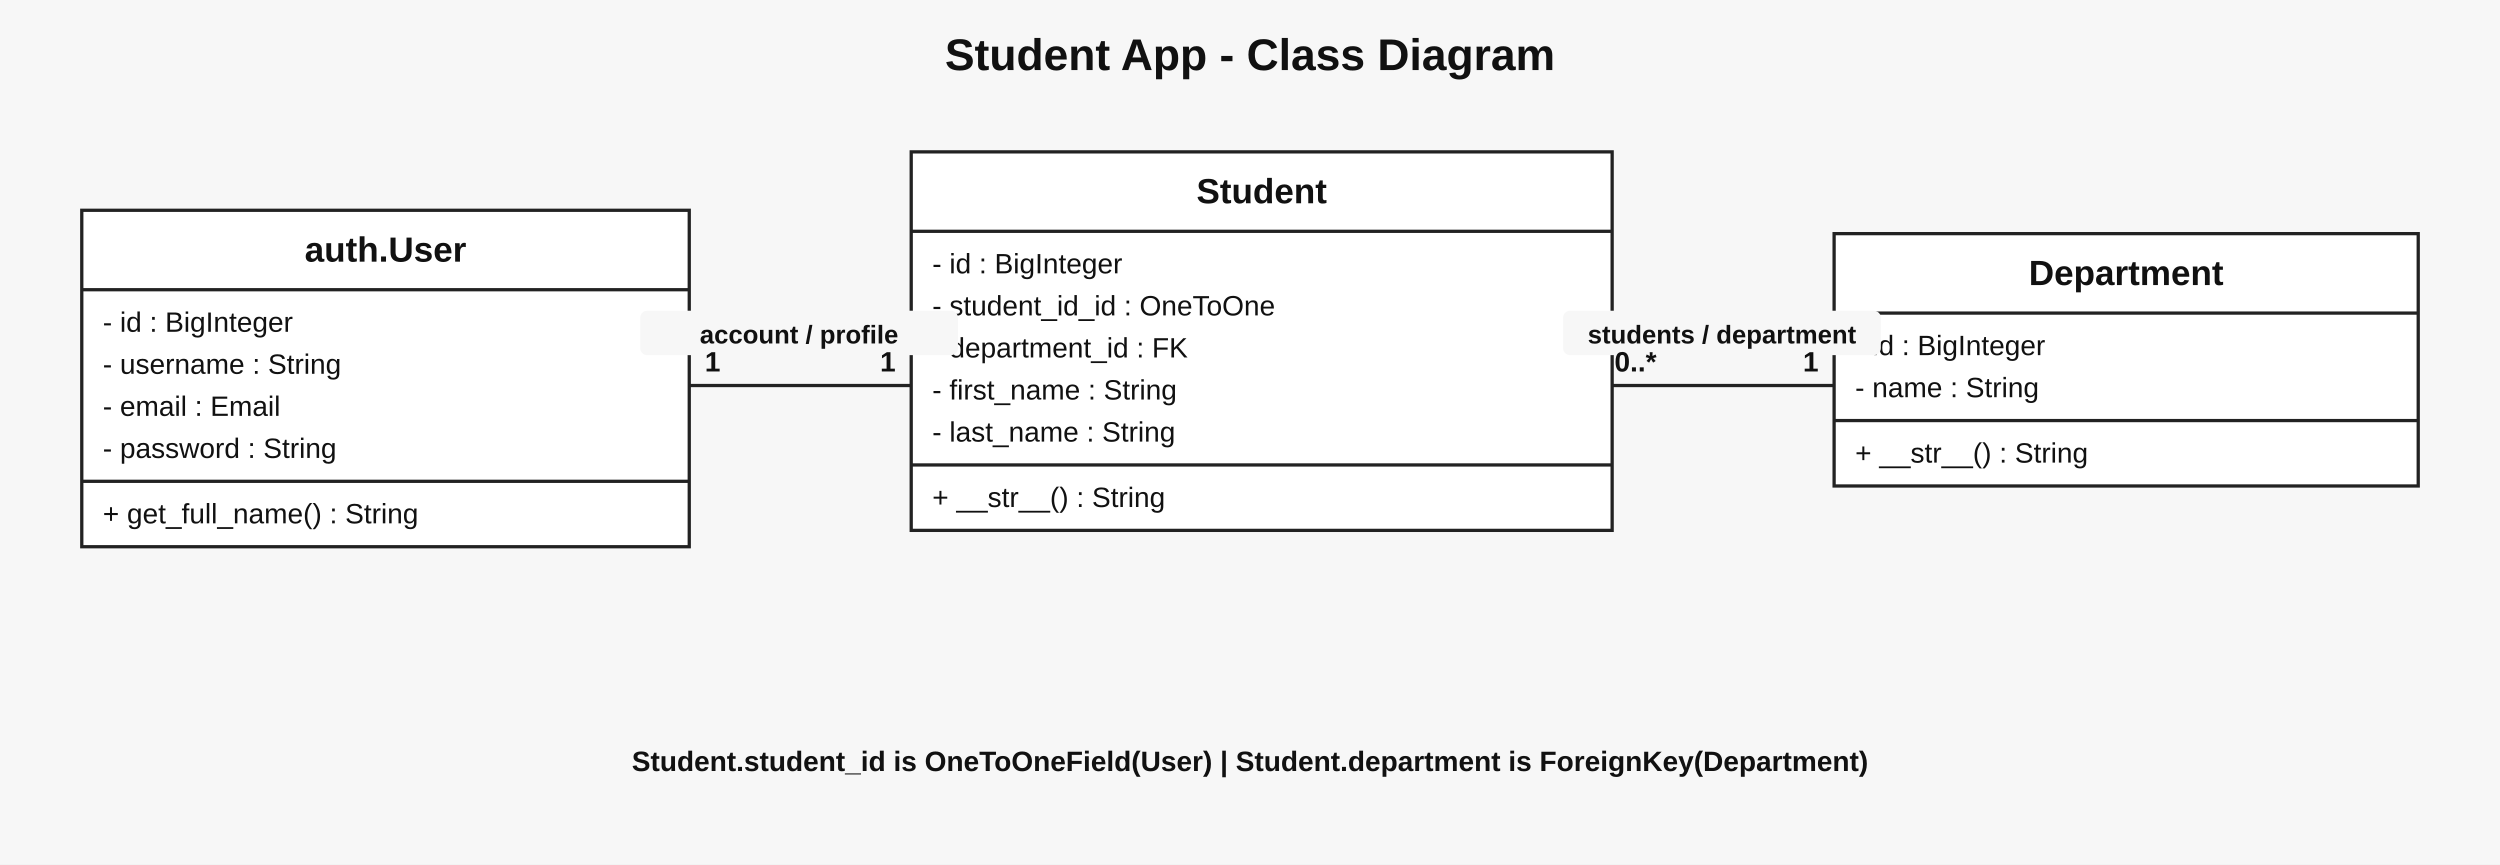
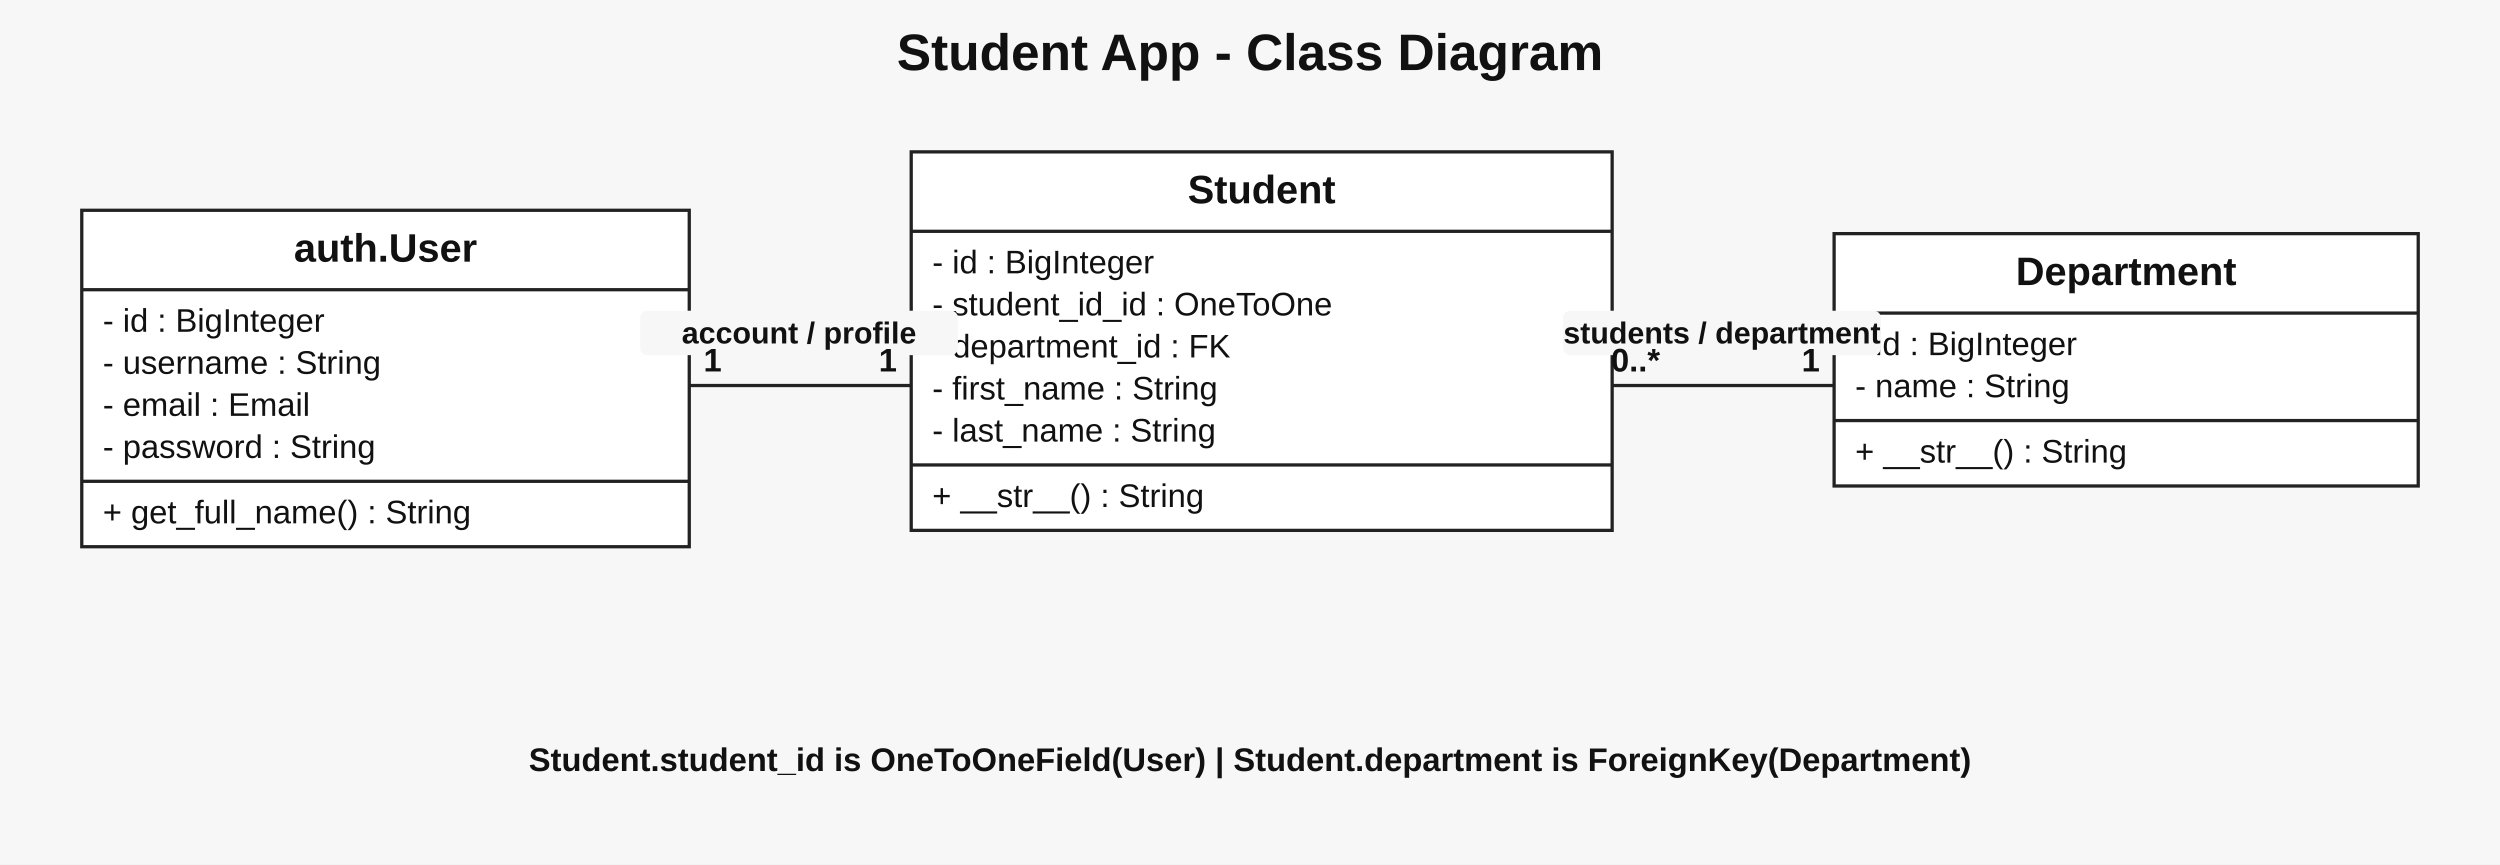
<svg xmlns="http://www.w3.org/2000/svg" width="1070" height="370" viewBox="0 0 1070 370" role="img" aria-label="Student App - Class Diagram">
  <defs>
    <marker id="arrow" viewBox="0 0 10 10" refX="9" refY="5" markerWidth="7" markerHeight="7" orient="auto">
      <path d="M0,0 L10,5 L0,10 z" fill="#222" />
    </marker>
    <marker id="open" viewBox="0 0 12 12" refX="11" refY="6" markerWidth="10" markerHeight="10" orient="auto">
      <path d="M1,1 L11,6 L1,11 z" fill="#fff" stroke="#222" />
    </marker>
  </defs>
  <rect width="100%" height="100%" fill="#f7f7f7" />
  <g font-family="Arial,Helvetica,sans-serif" stroke="#222" stroke-width="1.4">
-     <text x="535.0" y="30" font-size="19" text-anchor="middle" font-weight="bold" fill="#111" stroke="none">Student App - Class Diagram</text>
+     <text x="535.0" y="30" font-size="22" text-anchor="middle" font-weight="bold" fill="#111" stroke="none">Student App - Class Diagram</text>
    <rect x="35" y="90" width="260" height="144" fill="#fff" />
    <line x1="35" y1="124" x2="295" y2="124" />
    <line x1="35" y1="206" x2="295" y2="206" />
-     <text x="165.0" y="112" font-size="15" text-anchor="middle" font-weight="bold" fill="#111" stroke="none">auth.User</text>
-     <text x="44" y="142" font-size="12" text-anchor="start" font-weight="normal" fill="#111" stroke="none">- id : BigInteger</text>
-     <text x="44" y="160" font-size="12" text-anchor="start" font-weight="normal" fill="#111" stroke="none">- username : String</text>
-     <text x="44" y="178" font-size="12" text-anchor="start" font-weight="normal" fill="#111" stroke="none">- email : Email</text>
-     <text x="44" y="196" font-size="12" text-anchor="start" font-weight="normal" fill="#111" stroke="none">- password : String</text>
-     <text x="44" y="224" font-size="12" text-anchor="start" font-weight="normal" fill="#111" stroke="none">+ get_full_name() : String</text>
+     <text x="165.0" y="112" font-size="17" text-anchor="middle" font-weight="bold" fill="#111" stroke="none">auth.User</text>
+     <text x="44" y="142" font-size="14" text-anchor="start" font-weight="normal" fill="#111" stroke="none">- id : BigInteger</text>
+     <text x="44" y="160" font-size="14" text-anchor="start" font-weight="normal" fill="#111" stroke="none">- username : String</text>
+     <text x="44" y="178" font-size="14" text-anchor="start" font-weight="normal" fill="#111" stroke="none">- email : Email</text>
+     <text x="44" y="196" font-size="14" text-anchor="start" font-weight="normal" fill="#111" stroke="none">- password : String</text>
+     <text x="44" y="224" font-size="14" text-anchor="start" font-weight="normal" fill="#111" stroke="none">+ get_full_name() : String</text>
    <rect x="390" y="65" width="300" height="162" fill="#fff" />
    <line x1="390" y1="99" x2="690" y2="99" />
    <line x1="390" y1="199" x2="690" y2="199" />
-     <text x="540.0" y="87" font-size="15" text-anchor="middle" font-weight="bold" fill="#111" stroke="none">Student</text>
-     <text x="399" y="117" font-size="12" text-anchor="start" font-weight="normal" fill="#111" stroke="none">- id : BigInteger</text>
-     <text x="399" y="135" font-size="12" text-anchor="start" font-weight="normal" fill="#111" stroke="none">- student_id_id : OneToOne</text>
-     <text x="399" y="153" font-size="12" text-anchor="start" font-weight="normal" fill="#111" stroke="none">- department_id : FK</text>
-     <text x="399" y="171" font-size="12" text-anchor="start" font-weight="normal" fill="#111" stroke="none">- first_name : String</text>
-     <text x="399" y="189" font-size="12" text-anchor="start" font-weight="normal" fill="#111" stroke="none">- last_name : String</text>
-     <text x="399" y="217" font-size="12" text-anchor="start" font-weight="normal" fill="#111" stroke="none">+ __str__() : String</text>
+     <text x="540.0" y="87" font-size="17" text-anchor="middle" font-weight="bold" fill="#111" stroke="none">Student</text>
+     <text x="399" y="117" font-size="14" text-anchor="start" font-weight="normal" fill="#111" stroke="none">- id : BigInteger</text>
+     <text x="399" y="135" font-size="14" text-anchor="start" font-weight="normal" fill="#111" stroke="none">- student_id_id : OneToOne</text>
+     <text x="399" y="153" font-size="14" text-anchor="start" font-weight="normal" fill="#111" stroke="none">- department_id : FK</text>
+     <text x="399" y="171" font-size="14" text-anchor="start" font-weight="normal" fill="#111" stroke="none">- first_name : String</text>
+     <text x="399" y="189" font-size="14" text-anchor="start" font-weight="normal" fill="#111" stroke="none">- last_name : String</text>
+     <text x="399" y="217" font-size="14" text-anchor="start" font-weight="normal" fill="#111" stroke="none">+ __str__() : String</text>
    <rect x="785" y="100" width="250" height="108" fill="#fff" />
    <line x1="785" y1="134" x2="1035" y2="134" />
    <line x1="785" y1="180" x2="1035" y2="180" />
-     <text x="910.0" y="122" font-size="15" text-anchor="middle" font-weight="bold" fill="#111" stroke="none">Department</text>
-     <text x="794" y="152" font-size="12" text-anchor="start" font-weight="normal" fill="#111" stroke="none">- id : BigInteger</text>
-     <text x="794" y="170" font-size="12" text-anchor="start" font-weight="normal" fill="#111" stroke="none">- name : String</text>
-     <text x="794" y="198" font-size="12" text-anchor="start" font-weight="normal" fill="#111" stroke="none">+ __str__() : String</text>
+     <text x="910.0" y="122" font-size="17" text-anchor="middle" font-weight="bold" fill="#111" stroke="none">Department</text>
+     <text x="794" y="152" font-size="14" text-anchor="start" font-weight="normal" fill="#111" stroke="none">- id : BigInteger</text>
+     <text x="794" y="170" font-size="14" text-anchor="start" font-weight="normal" fill="#111" stroke="none">- name : String</text>
+     <text x="794" y="198" font-size="14" text-anchor="start" font-weight="normal" fill="#111" stroke="none">+ __str__() : String</text>
    <path d="M295,165 L390,165" fill="none" />
    <rect x="274" y="133" width="136" height="19" rx="3" fill="#f7f7f7" stroke="none" />
-     <text x="342" y="147" font-size="11" text-anchor="middle" font-weight="bold" fill="#111" stroke="none">account / profile</text>
-     <text x="305" y="159" font-size="12" text-anchor="middle" font-weight="bold" fill="#111" stroke="none">1</text>
-     <text x="380" y="159" font-size="12" text-anchor="middle" font-weight="bold" fill="#111" stroke="none">1</text>
+     <text x="342" y="147" font-size="13" text-anchor="middle" font-weight="bold" fill="#111" stroke="none">account / profile</text>
+     <text x="305" y="159" font-size="14" text-anchor="middle" font-weight="bold" fill="#111" stroke="none">1</text>
+     <text x="380" y="159" font-size="14" text-anchor="middle" font-weight="bold" fill="#111" stroke="none">1</text>
    <path d="M690,165 L785,165" fill="none" />
    <rect x="669" y="133" width="136" height="19" rx="3" fill="#f7f7f7" stroke="none" />
-     <text x="737" y="147" font-size="11" text-anchor="middle" font-weight="bold" fill="#111" stroke="none">students / department</text>
-     <text x="700" y="159" font-size="12" text-anchor="middle" font-weight="bold" fill="#111" stroke="none">0..*</text>
-     <text x="775" y="159" font-size="12" text-anchor="middle" font-weight="bold" fill="#111" stroke="none">1</text>
-     <text x="535" y="330" font-size="12" text-anchor="middle" font-weight="bold" fill="#111" stroke="none">Student.student_id is OneToOneField(User)   |   Student.department is ForeignKey(Department)</text>
+     <text x="737" y="147" font-size="13" text-anchor="middle" font-weight="bold" fill="#111" stroke="none">students / department</text>
+     <text x="700" y="159" font-size="14" text-anchor="middle" font-weight="bold" fill="#111" stroke="none">0..*</text>
+     <text x="775" y="159" font-size="14" text-anchor="middle" font-weight="bold" fill="#111" stroke="none">1</text>
+     <text x="535" y="330" font-size="14" text-anchor="middle" font-weight="bold" fill="#111" stroke="none">Student.student_id is OneToOneField(User)   |   Student.department is ForeignKey(Department)</text>
  </g>
</svg>
